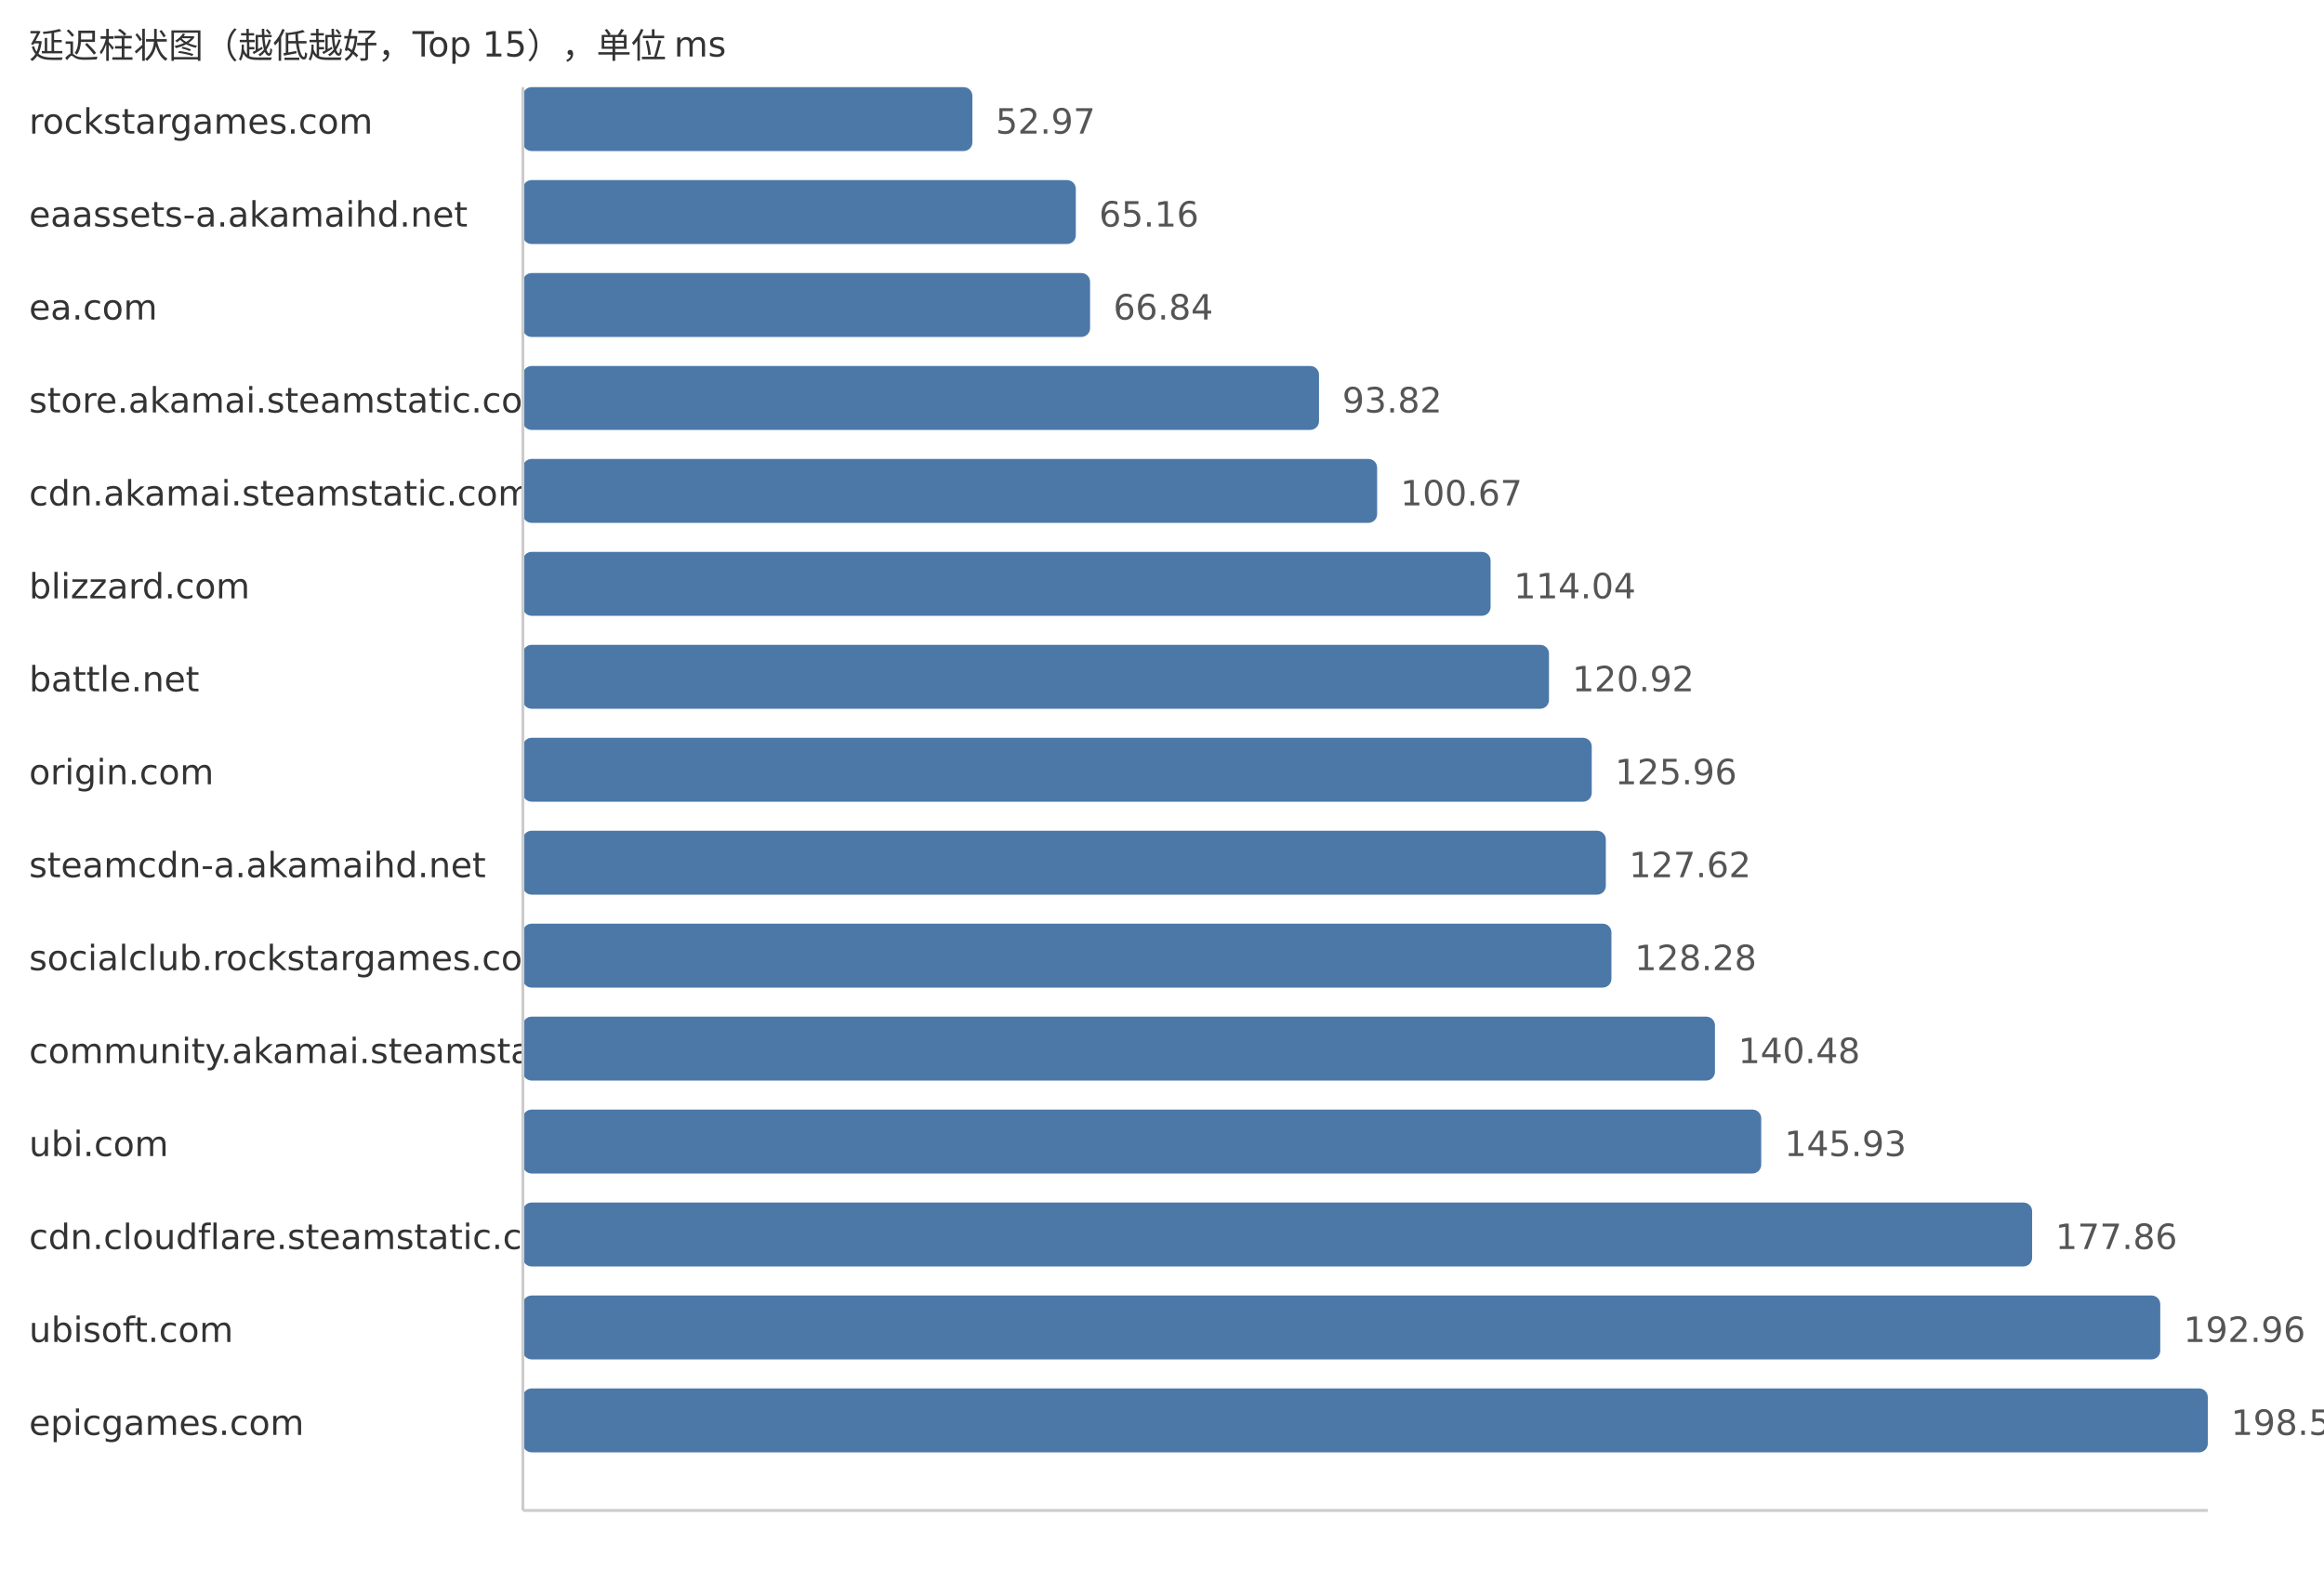
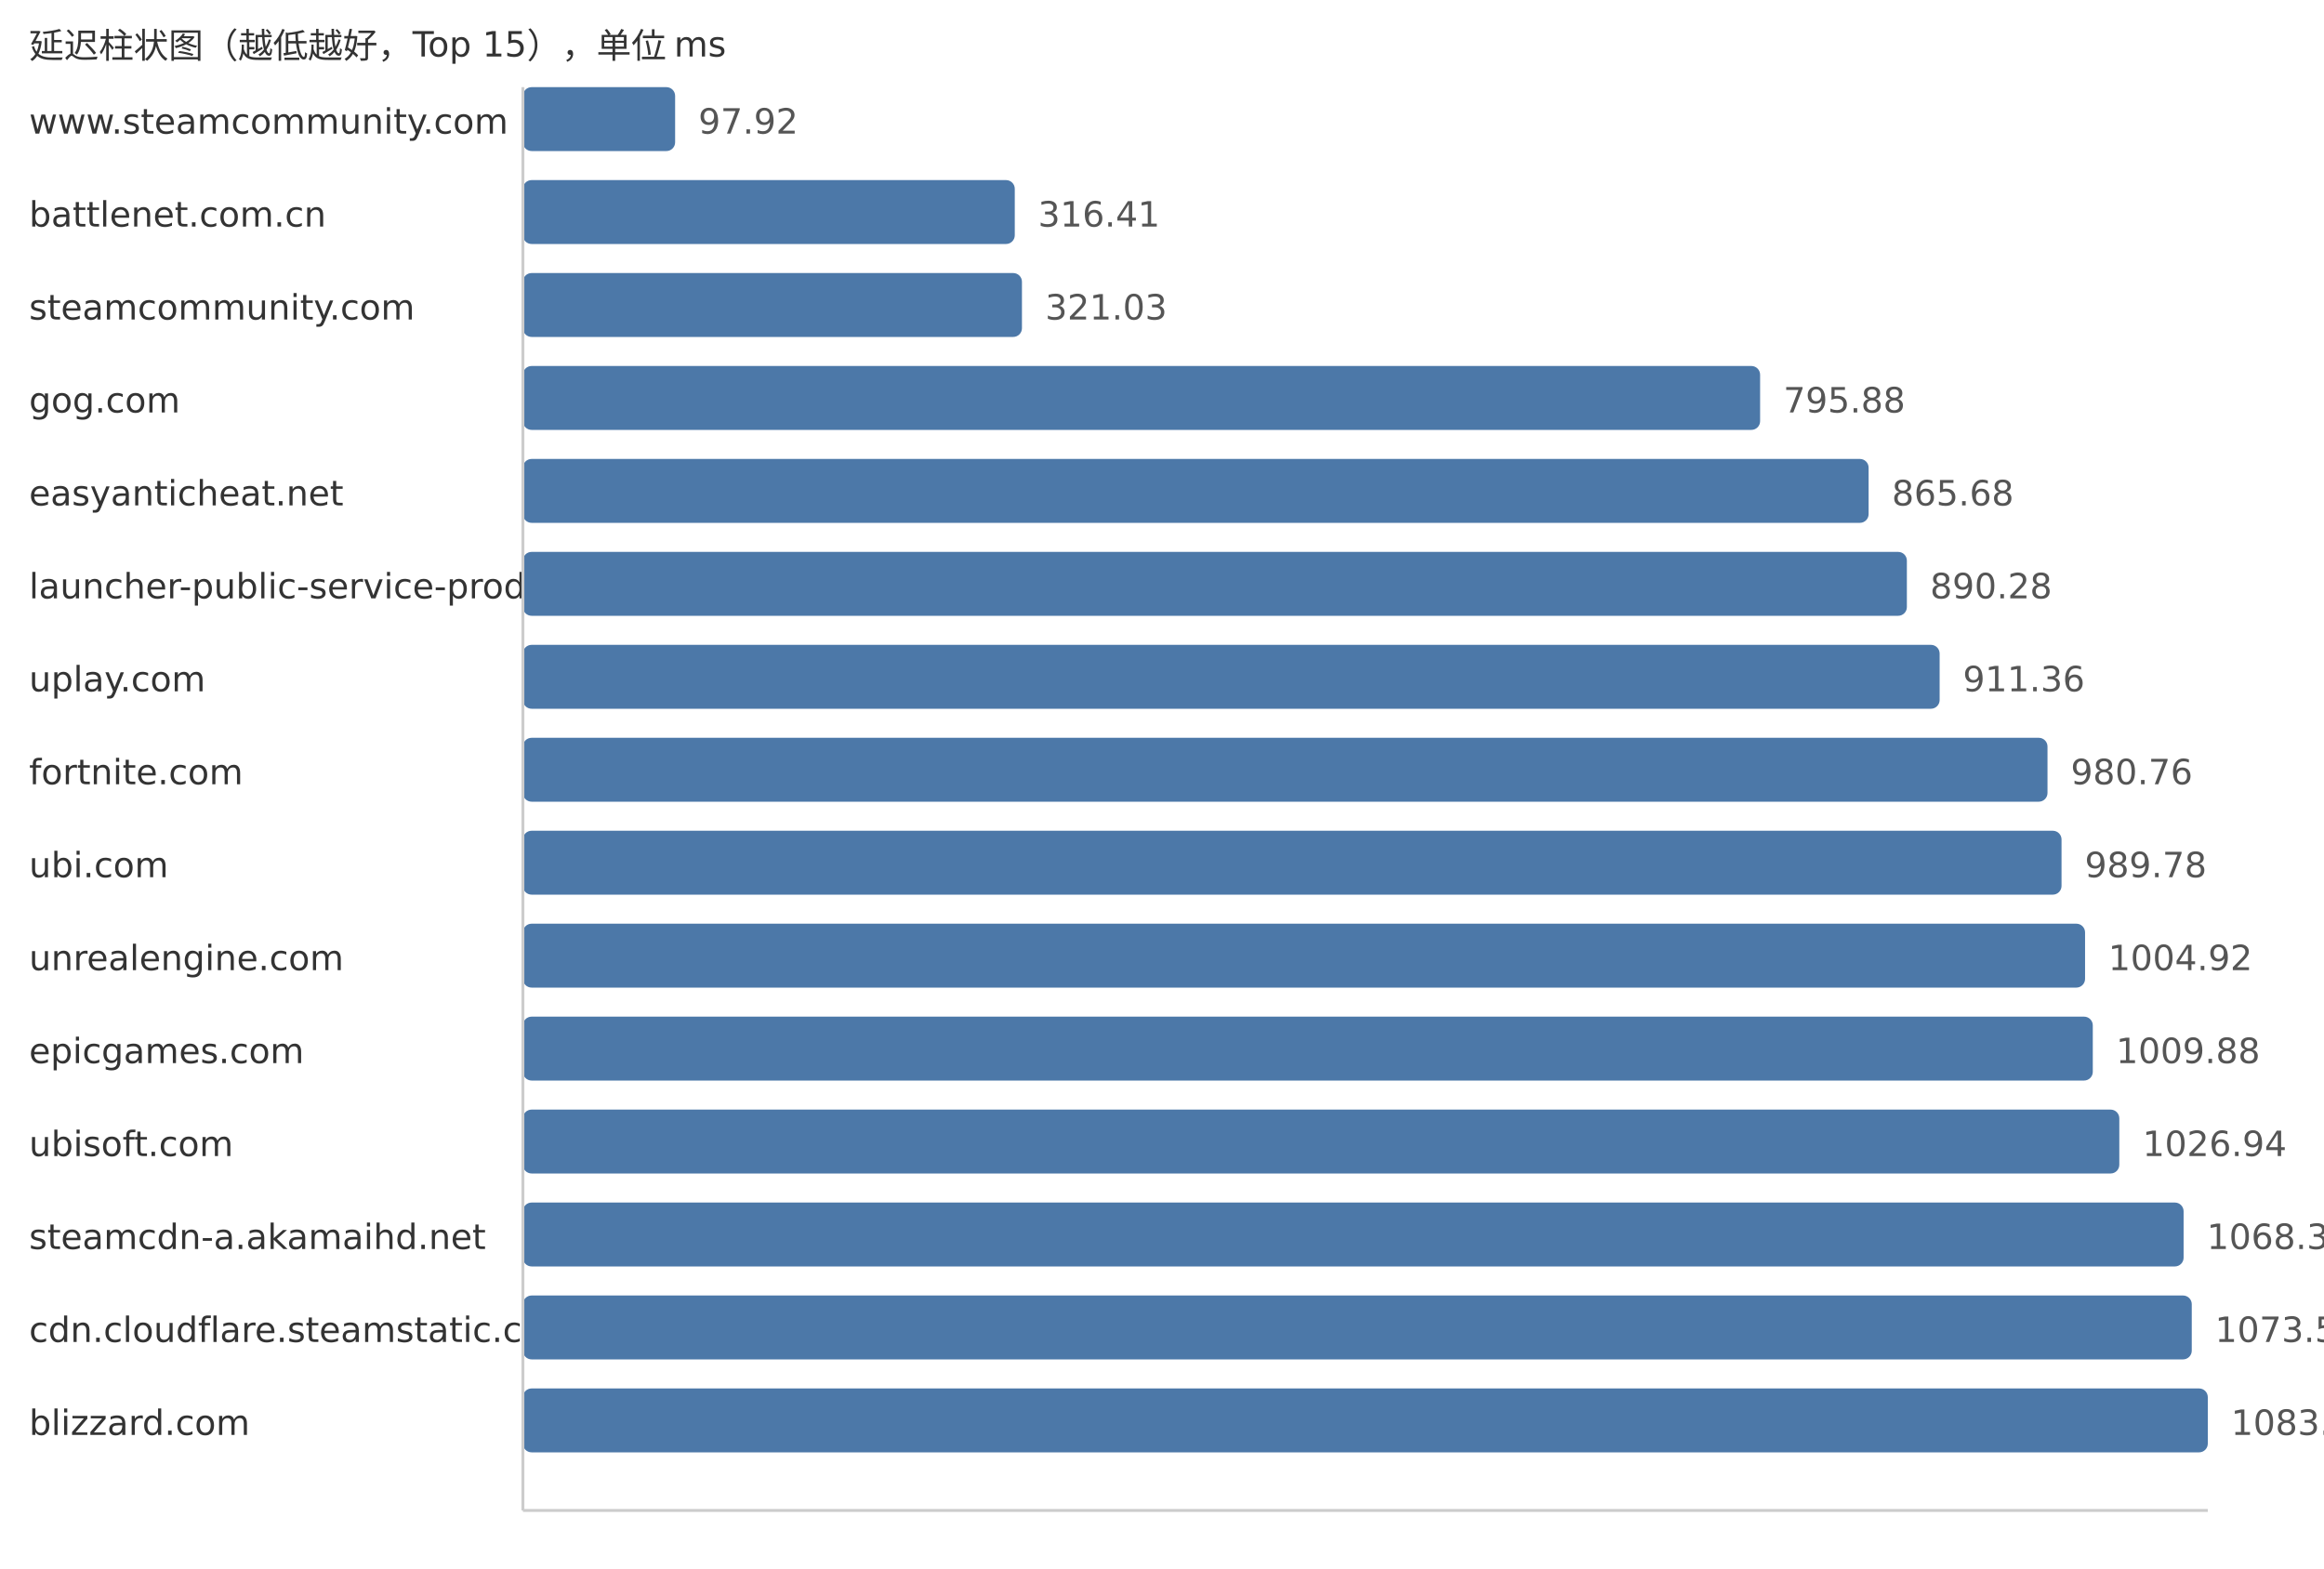
<svg xmlns="http://www.w3.org/2000/svg" width="800" height="540">
  <style> .label{font-family:DejaVu Sans,Verdana,Geneva,sans-serif;font-size:12px;fill:#333} .value{font-family:DejaVu Sans,Verdana,Geneva,sans-serif;font-size:12px;fill:#555} </style>
  <text x="10" y="20" class="label">延迟柱状图（越低越好，Top 15），单位 ms</text>
-   <text x="10" y="46" class="label">rockstargames.com</text>
-   <rect x="180" y="30" width="154.73" height="22" fill="#4c78a8" rx="3" />
-   <text x="342.73" y="46" class="value">52.97</text>
-   <text x="10" y="78" class="label">eaassets-a.akamaihd.net</text>
-   <rect x="180" y="62" width="190.33" height="22" fill="#4c78a8" rx="3" />
-   <text x="378.33" y="78" class="value">65.16</text>
-   <text x="10" y="110" class="label">ea.com</text>
-   <rect x="180" y="94" width="195.24" height="22" fill="#4c78a8" rx="3" />
-   <text x="383.24" y="110" class="value">66.84</text>
-   <text x="10" y="142" class="label">store.akamai.steamstatic.com</text>
-   <rect x="180" y="126" width="274.05" height="22" fill="#4c78a8" rx="3" />
-   <text x="462.05" y="142" class="value">93.82</text>
-   <text x="10" y="174" class="label">cdn.akamai.steamstatic.com</text>
-   <rect x="180" y="158" width="294.06" height="22" fill="#4c78a8" rx="3" />
-   <text x="482.06" y="174" class="value">100.67</text>
-   <text x="10" y="206" class="label">blizzard.com</text>
-   <rect x="180" y="190" width="333.11" height="22" fill="#4c78a8" rx="3" />
-   <text x="521.11" y="206" class="value">114.04</text>
-   <text x="10" y="238" class="label">battle.net</text>
-   <rect x="180" y="222" width="353.21" height="22" fill="#4c78a8" rx="3" />
-   <text x="541.21" y="238" class="value">120.92</text>
-   <text x="10" y="270" class="label">origin.com</text>
-   <rect x="180" y="254" width="367.93" height="22" fill="#4c78a8" rx="3" />
-   <text x="555.93" y="270" class="value">125.96</text>
-   <text x="10" y="302" class="label">steamcdn-a.akamaihd.net</text>
-   <rect x="180" y="286" width="372.78" height="22" fill="#4c78a8" rx="3" />
-   <text x="560.78" y="302" class="value">127.62</text>
-   <text x="10" y="334" class="label">socialclub.rockstargames.com</text>
-   <rect x="180" y="318" width="374.71" height="22" fill="#4c78a8" rx="3" />
-   <text x="562.71" y="334" class="value">128.28</text>
-   <text x="10" y="366" class="label">community.akamai.steamstatic.com</text>
-   <rect x="180" y="350" width="410.35" height="22" fill="#4c78a8" rx="3" />
-   <text x="598.35" y="366" class="value">140.48</text>
-   <text x="10" y="398" class="label">ubi.com</text>
-   <rect x="180" y="382" width="426.27" height="22" fill="#4c78a8" rx="3" />
-   <text x="614.27" y="398" class="value">145.93</text>
-   <text x="10" y="430" class="label">cdn.cloudflare.steamstatic.com</text>
-   <rect x="180" y="414" width="519.53" height="22" fill="#4c78a8" rx="3" />
-   <text x="707.53" y="430" class="value">177.86</text>
-   <text x="10" y="462" class="label">ubisoft.com</text>
-   <rect x="180" y="446" width="563.64" height="22" fill="#4c78a8" rx="3" />
-   <text x="751.64" y="462" class="value">192.96</text>
-   <text x="10" y="494" class="label">epicgames.com</text>
+   <text x="10" y="46" class="label">www.steamcommunity.com</text>
+   <rect x="180" y="30" width="52.4" height="22" fill="#4c78a8" rx="3" />
+   <text x="240.4" y="46" class="value">97.92</text>
+   <text x="10" y="78" class="label">battlenet.com.cn</text>
+   <rect x="180" y="62" width="169.32" height="22" fill="#4c78a8" rx="3" />
+   <text x="357.32" y="78" class="value">316.41</text>
+   <text x="10" y="110" class="label">steamcommunity.com</text>
+   <rect x="180" y="94" width="171.79" height="22" fill="#4c78a8" rx="3" />
+   <text x="359.79" y="110" class="value">321.03</text>
+   <text x="10" y="142" class="label">gog.com</text>
+   <rect x="180" y="126" width="425.89" height="22" fill="#4c78a8" rx="3" />
+   <text x="613.89" y="142" class="value">795.88</text>
+   <text x="10" y="174" class="label">easyanticheat.net</text>
+   <rect x="180" y="158" width="463.24" height="22" fill="#4c78a8" rx="3" />
+   <text x="651.24" y="174" class="value">865.68</text>
+   <text x="10" y="206" class="label">launcher-public-service-prod06.ol.epicgames.com</text>
+   <rect x="180" y="190" width="476.41" height="22" fill="#4c78a8" rx="3" />
+   <text x="664.41" y="206" class="value">890.28</text>
+   <text x="10" y="238" class="label">uplay.com</text>
+   <rect x="180" y="222" width="487.69" height="22" fill="#4c78a8" rx="3" />
+   <text x="675.69" y="238" class="value">911.36</text>
+   <text x="10" y="270" class="label">fortnite.com</text>
+   <rect x="180" y="254" width="524.82" height="22" fill="#4c78a8" rx="3" />
+   <text x="712.82" y="270" class="value">980.76</text>
+   <text x="10" y="302" class="label">ubi.com</text>
+   <rect x="180" y="286" width="529.65" height="22" fill="#4c78a8" rx="3" />
+   <text x="717.65" y="302" class="value">989.78</text>
+   <text x="10" y="334" class="label">unrealengine.com</text>
+   <rect x="180" y="318" width="537.75" height="22" fill="#4c78a8" rx="3" />
+   <text x="725.75" y="334" class="value">1004.92</text>
+   <text x="10" y="366" class="label">epicgames.com</text>
+   <rect x="180" y="350" width="540.41" height="22" fill="#4c78a8" rx="3" />
+   <text x="728.41" y="366" class="value">1009.88</text>
+   <text x="10" y="398" class="label">ubisoft.com</text>
+   <rect x="180" y="382" width="549.54" height="22" fill="#4c78a8" rx="3" />
+   <text x="737.54" y="398" class="value">1026.94</text>
+   <text x="10" y="430" class="label">steamcdn-a.akamaihd.net</text>
+   <rect x="180" y="414" width="571.67" height="22" fill="#4c78a8" rx="3" />
+   <text x="759.67" y="430" class="value">1068.30</text>
+   <text x="10" y="462" class="label">cdn.cloudflare.steamstatic.com</text>
+   <rect x="180" y="446" width="574.48" height="22" fill="#4c78a8" rx="3" />
+   <text x="762.48" y="462" class="value">1073.56</text>
+   <text x="10" y="494" class="label">blizzard.com</text>
  <rect x="180" y="478" width="580.0" height="22" fill="#4c78a8" rx="3" />
-   <text x="768.0" y="494" class="value">198.56</text>
+   <text x="768.0" y="494" class="value">1083.87</text>
  <line x1="180" y1="30" x2="180" y2="520" stroke="#ccc" />
  <line x1="180" y1="520" x2="760" y2="520" stroke="#ccc" />
</svg>
